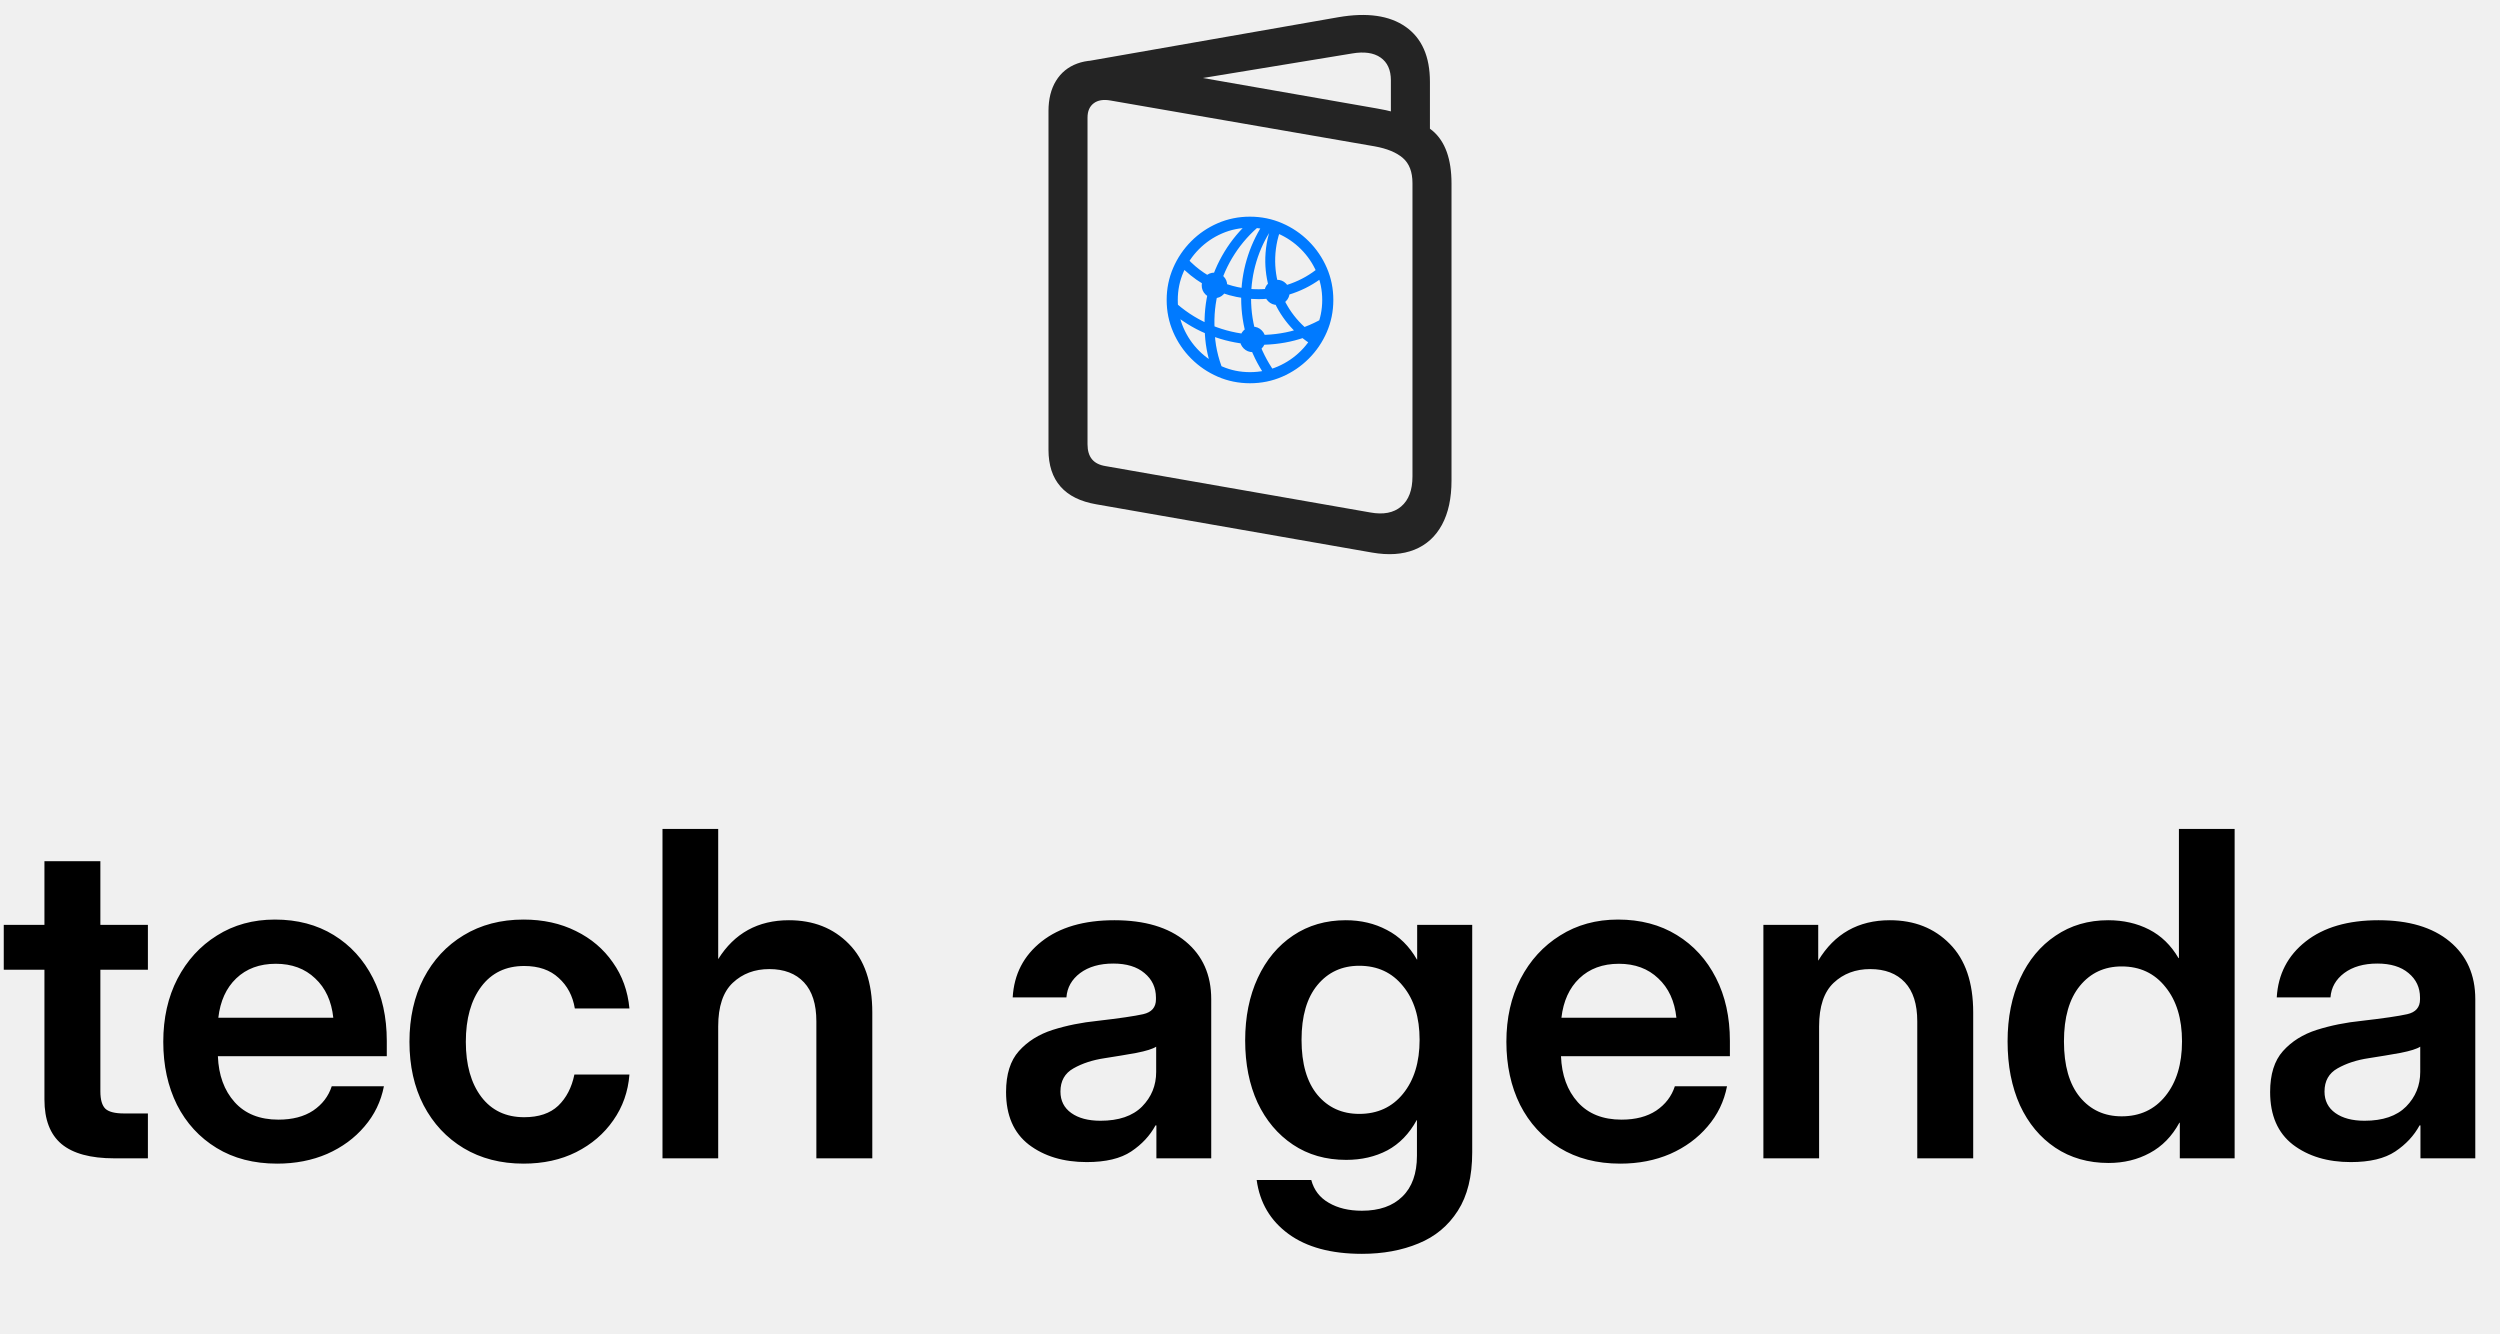
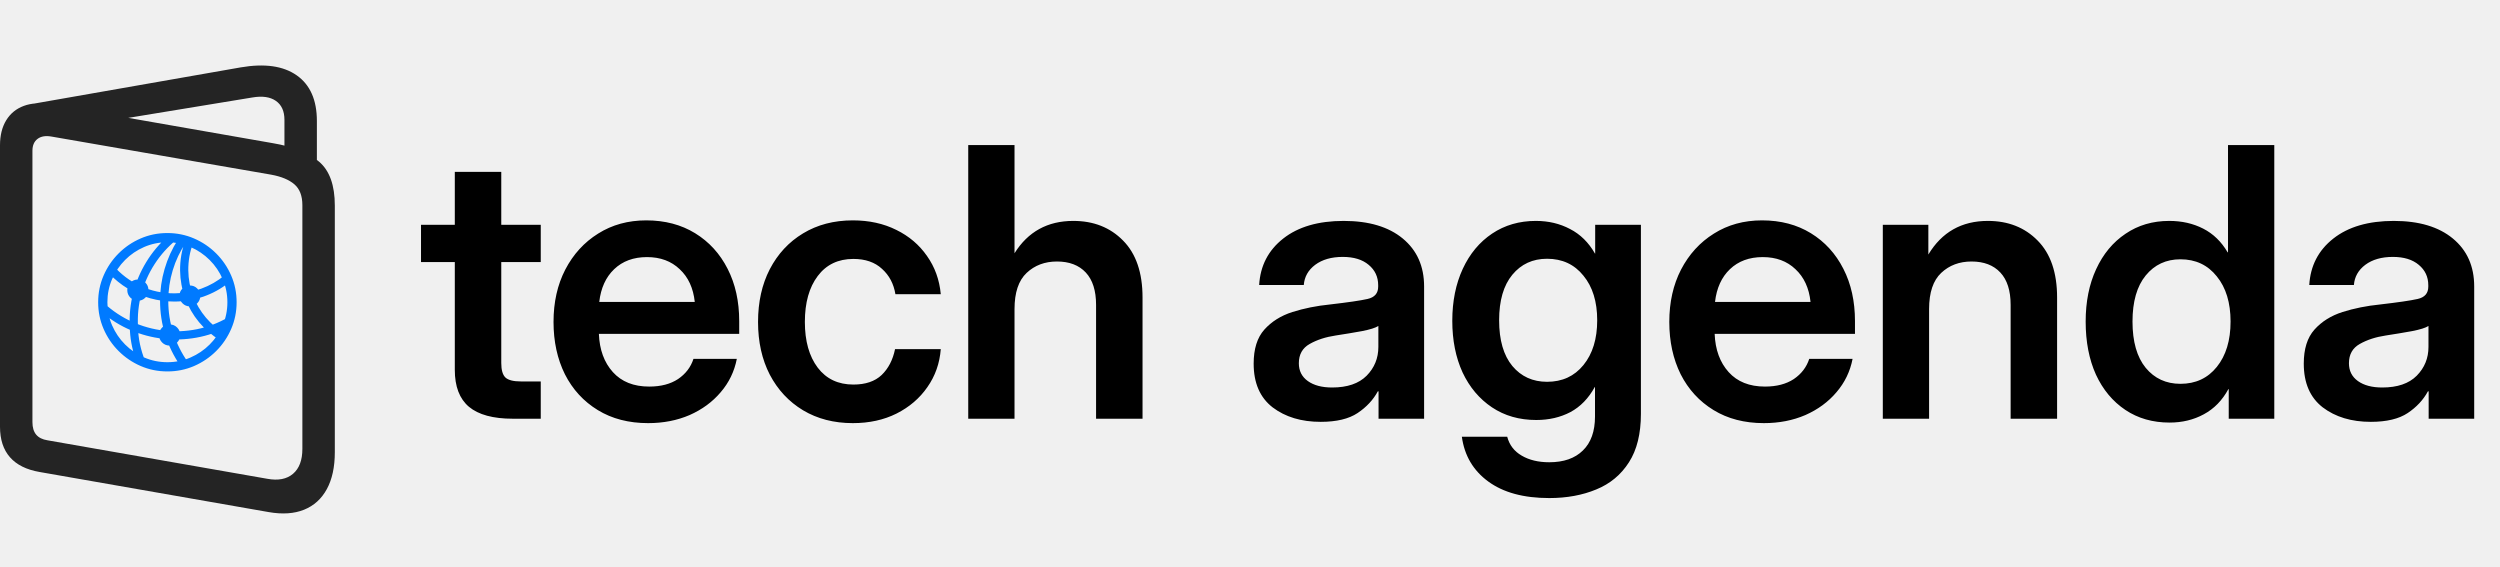
- <svg xmlns="http://www.w3.org/2000/svg" width="600" height="320" viewBox="0 0 600 320" fill="none">
-   <g clip-path="url(#clip0_1_335)">
-     <path d="M263.101 121.032L329.273 132.612C333.231 133.304 336.636 133.073 339.487 131.921C342.339 130.769 344.531 128.781 346.064 125.958C347.597 123.135 348.363 119.591 348.363 115.328V44.061C348.363 38.184 346.85 33.959 343.824 31.386C340.797 28.812 336.335 27.026 330.438 26.028L266.244 14.793C263.295 14.294 260.725 14.447 258.532 15.254C256.34 16.061 254.643 17.443 253.44 19.402C252.237 21.361 251.636 23.781 251.636 26.661V107.954C251.636 111.641 252.596 114.579 254.517 116.769C256.437 118.958 259.299 120.379 263.101 121.032ZM265.371 111.871C263.896 111.641 262.8 111.094 262.083 110.23C261.365 109.365 261.006 108.165 261.006 106.628V28.217C261.006 26.681 261.501 25.538 262.49 24.789C263.479 24.04 264.828 23.819 266.535 24.126L329.972 35.131C332.921 35.668 335.161 36.6 336.694 37.925C338.227 39.25 338.993 41.257 338.993 43.945V114.349C338.993 117.614 338.091 120.014 336.286 121.55C334.482 123.087 332.009 123.567 328.866 122.991L265.371 111.871ZM333.813 33.114H343.183V19.633C343.183 13.564 341.243 9.166 337.363 6.439C333.483 3.712 328.09 2.944 321.184 4.135L260.366 14.793L263.858 22.801L324.501 12.834C327.411 12.335 329.691 12.661 331.339 13.814C332.989 14.966 333.813 16.79 333.813 19.287V33.114Z" fill="black" fill-opacity="0.85" />
-     <g clip-path="url(#clip1_1_335)">
-       <path d="M283.157 63.681C284.778 65.392 286.591 66.856 288.598 68.071C290.605 69.286 292.748 70.21 295.029 70.844C297.31 71.477 299.66 71.794 302.078 71.794C304.941 71.781 307.703 71.311 310.363 70.383C313.023 69.456 315.458 68.123 317.667 66.385L316.549 64.19C314.523 65.876 312.275 67.166 309.804 68.061C307.333 68.956 304.758 69.41 302.078 69.423C298.601 69.436 295.31 68.724 292.206 67.287C289.101 65.85 286.451 63.837 284.255 61.25L283.157 63.681ZM281.059 74.871C283.608 77.04 286.389 78.768 289.402 80.055C292.415 81.342 295.533 82.168 298.755 82.534C301.977 82.9 305.189 82.796 308.392 82.221C311.595 81.646 314.667 80.587 317.608 79.046L317.549 76.361C314.699 78.007 311.693 79.147 308.529 79.781C305.366 80.414 302.193 80.548 299.01 80.182C295.827 79.817 292.752 78.964 289.784 77.625C286.817 76.286 284.105 74.479 281.647 72.206L281.059 74.871ZM290.784 88.335L293.588 88.982C292.935 87.401 292.431 85.781 292.078 84.122C291.725 82.462 291.536 80.777 291.51 79.065C291.327 75.812 291.65 72.65 292.48 69.58C293.31 66.509 294.588 63.638 296.314 60.966C298.039 58.294 300.15 55.939 302.647 53.901L300.137 52.921C297.667 55.116 295.582 57.608 293.882 60.398C292.183 63.187 290.925 66.166 290.108 69.335C289.291 72.503 288.967 75.76 289.137 79.105C289.163 80.672 289.314 82.227 289.588 83.769C289.863 85.311 290.261 86.833 290.784 88.335ZM303.706 90.275L305.922 89.296C304.092 86.709 302.69 83.909 301.716 80.898C300.742 77.886 300.255 74.78 300.255 71.579C300.255 68.534 300.686 65.588 301.549 62.74C302.412 59.892 303.673 57.233 305.333 54.763L303.019 53.94C301.346 56.566 300.072 59.376 299.196 62.367C298.32 65.359 297.882 68.43 297.882 71.579C297.882 74.963 298.379 78.239 299.373 81.407C300.366 84.576 301.81 87.532 303.706 90.275ZM315.255 82.985L316.843 81.182C314.647 79.927 312.748 78.353 311.147 76.459C309.546 74.564 308.304 72.454 307.421 70.128C306.539 67.803 306.078 65.359 306.039 62.799C306.026 61.427 306.137 60.068 306.373 58.722C306.608 57.377 306.974 56.076 307.47 54.822L305.177 54.175C304.654 55.547 304.268 56.955 304.02 58.399C303.771 59.843 303.653 61.316 303.667 62.818C303.706 65.601 304.196 68.263 305.137 70.805C306.078 73.346 307.412 75.658 309.137 77.742C310.863 79.826 312.902 81.574 315.255 82.985ZM291.49 71.559C292.327 71.559 293.042 71.259 293.637 70.658C294.232 70.057 294.529 69.331 294.529 68.482C294.529 67.633 294.232 66.911 293.637 66.317C293.042 65.722 292.327 65.425 291.49 65.425C290.627 65.425 289.899 65.722 289.304 66.317C288.709 66.911 288.412 67.633 288.412 68.482C288.412 69.331 288.709 70.057 289.304 70.658C289.899 71.259 290.627 71.559 291.49 71.559ZM306.51 73.186C307.333 73.186 308.039 72.888 308.627 72.294C309.216 71.7 309.51 70.984 309.51 70.148C309.51 69.325 309.216 68.619 308.627 68.031C308.039 67.443 307.333 67.15 306.51 67.15C305.66 67.15 304.941 67.443 304.353 68.031C303.765 68.619 303.471 69.325 303.471 70.148C303.471 70.984 303.765 71.7 304.353 72.294C304.941 72.888 305.66 73.186 306.51 73.186ZM300.667 84.514C301.503 84.514 302.219 84.216 302.814 83.622C303.408 83.027 303.706 82.305 303.706 81.456C303.706 80.607 303.408 79.885 302.814 79.29C302.219 78.696 301.503 78.399 300.667 78.399C299.804 78.399 299.075 78.696 298.48 79.29C297.886 79.885 297.588 80.607 297.588 81.456C297.588 82.305 297.886 83.027 298.48 83.622C299.075 84.216 299.804 84.514 300.667 84.514ZM300 91.981C302.732 91.981 305.304 91.458 307.716 90.413C310.127 89.367 312.255 87.924 314.098 86.081C315.941 84.239 317.386 82.113 318.431 79.702C319.477 77.292 320 74.721 320 71.99C320 69.26 319.477 66.689 318.431 64.278C317.386 61.868 315.941 59.741 314.098 57.899C312.255 56.057 310.124 54.613 307.706 53.568C305.288 52.523 302.712 52 299.98 52C297.248 52 294.676 52.523 292.265 53.568C289.853 54.613 287.729 56.057 285.892 57.899C284.056 59.741 282.614 61.868 281.569 64.278C280.523 66.689 280 69.26 280 71.99C280 74.721 280.523 77.292 281.569 79.702C282.614 82.113 284.059 84.239 285.902 86.081C287.745 87.924 289.873 89.367 292.284 90.413C294.696 91.458 297.268 91.981 300 91.981ZM300 89.315C297.634 89.315 295.405 88.861 293.314 87.953C291.222 87.045 289.379 85.794 287.784 84.2C286.19 82.606 284.938 80.764 284.029 78.673C283.121 76.583 282.667 74.355 282.667 71.99C282.667 69.625 283.121 67.398 284.029 65.307C284.938 63.217 286.186 61.374 287.774 59.781C289.363 58.187 291.203 56.935 293.294 56.028C295.386 55.119 297.614 54.665 299.98 54.665C302.346 54.665 304.575 55.119 306.667 56.028C308.758 56.935 310.605 58.187 312.206 59.781C313.807 61.374 315.062 63.217 315.97 65.307C316.879 67.398 317.333 69.625 317.333 71.99C317.333 74.355 316.879 76.583 315.97 78.673C315.062 80.764 313.81 82.606 312.216 84.2C310.621 85.794 308.778 87.045 306.686 87.953C304.595 88.861 302.366 89.315 300 89.315Z" fill="#007AFF" />
+ <svg xmlns="http://www.w3.org/2000/svg" width="203" height="46" viewBox="0 0 203 46" fill="none">
+   <g clip-path="url(#clip0_1_1073)">
+     <path d="M3.223 38.327L21.821 41.582C22.934 41.776 23.891 41.712 24.692 41.388C25.494 41.064 26.11 40.505 26.541 39.712C26.971 38.918 27.187 37.922 27.187 36.724V16.693C27.187 15.042 26.762 13.854 25.911 13.131C25.06 12.408 23.806 11.905 22.149 11.625L4.106 8.467C3.277 8.327 2.555 8.37 1.938 8.597C1.322 8.823 0.845 9.212 0.507 9.763C0.169 10.313 0 10.993 0 11.803V34.651C0 35.688 0.27 36.514 0.81 37.129C1.35 37.744 2.154 38.144 3.223 38.327ZM3.86 35.753C3.446 35.688 3.138 35.534 2.936 35.291C2.734 35.048 2.634 34.711 2.634 34.279V12.24C2.634 11.808 2.773 11.487 3.051 11.277C3.329 11.066 3.708 11.004 4.188 11.09L22.018 14.183C22.846 14.335 23.476 14.596 23.907 14.969C24.338 15.341 24.553 15.905 24.553 16.661V36.449C24.553 37.367 24.3 38.041 23.793 38.473C23.285 38.905 22.59 39.04 21.707 38.878L3.86 35.753ZM23.097 13.617H25.731V9.827C25.731 8.122 25.186 6.886 24.095 6.119C23.005 5.353 21.489 5.137 19.548 5.471L2.454 8.467L3.435 10.718L20.48 7.917C21.298 7.776 21.939 7.868 22.402 8.192C22.866 8.516 23.097 9.029 23.097 9.73V13.617Z" fill="black" fill-opacity="0.85" />
+     <g clip-path="url(#clip1_1_1073)">
+       <path d="M8.858 22.206C9.314 22.687 9.823 23.099 10.387 23.44C10.951 23.782 11.554 24.042 12.195 24.22C12.836 24.398 13.496 24.487 14.176 24.487C14.981 24.483 15.757 24.351 16.505 24.09C17.252 23.829 17.937 23.455 18.558 22.966L18.243 22.35C17.674 22.823 17.042 23.186 16.348 23.438C15.653 23.689 14.929 23.817 14.176 23.82C13.199 23.824 12.274 23.624 11.401 23.22C10.529 22.816 9.784 22.25 9.167 21.523L8.858 22.206ZM8.268 25.352C8.985 25.961 9.766 26.447 10.613 26.809C11.46 27.17 12.336 27.403 13.242 27.505C14.148 27.608 15.051 27.579 15.951 27.417C16.851 27.256 17.714 26.958 18.541 26.525L18.524 25.77C17.724 26.233 16.878 26.553 15.989 26.732C15.1 26.91 14.208 26.947 13.314 26.845C12.419 26.742 11.555 26.502 10.721 26.126C9.887 25.749 9.124 25.241 8.434 24.602L8.268 25.352ZM11.002 29.136L11.79 29.318C11.606 28.873 11.465 28.418 11.366 27.952C11.266 27.485 11.213 27.012 11.206 26.53C11.154 25.616 11.245 24.727 11.479 23.864C11.712 23.001 12.071 22.194 12.556 21.443C13.041 20.692 13.634 20.03 14.336 19.458L13.631 19.182C12.936 19.799 12.35 20.5 11.873 21.284C11.395 22.068 11.041 22.905 10.812 23.796C10.582 24.686 10.491 25.601 10.539 26.541C10.546 26.982 10.588 27.419 10.666 27.852C10.743 28.286 10.855 28.714 11.002 29.136ZM14.634 29.681L15.256 29.406C14.742 28.679 14.348 27.892 14.074 27.046C13.8 26.199 13.664 25.326 13.664 24.426C13.664 23.571 13.785 22.742 14.027 21.942C14.27 21.141 14.624 20.394 15.091 19.7L14.441 19.469C13.97 20.207 13.612 20.996 13.366 21.837C13.12 22.678 12.997 23.541 12.997 24.426C12.997 25.377 13.136 26.298 13.416 27.189C13.695 28.079 14.101 28.91 14.634 29.681ZM17.88 27.632L18.326 27.125C17.709 26.773 17.175 26.33 16.725 25.798C16.275 25.265 15.926 24.672 15.678 24.019C15.43 23.365 15.3 22.678 15.29 21.959C15.286 21.573 15.317 21.191 15.383 20.813C15.449 20.434 15.552 20.069 15.692 19.717L15.047 19.535C14.9 19.92 14.792 20.316 14.722 20.722C14.652 21.128 14.619 21.542 14.623 21.964C14.634 22.746 14.771 23.494 15.036 24.209C15.3 24.923 15.675 25.573 16.16 26.159C16.645 26.744 17.218 27.236 17.88 27.632ZM11.2 24.421C11.435 24.421 11.636 24.336 11.804 24.167C11.971 23.998 12.054 23.795 12.054 23.556C12.054 23.317 11.971 23.114 11.804 22.947C11.636 22.78 11.435 22.697 11.2 22.697C10.958 22.697 10.753 22.78 10.586 22.947C10.418 23.114 10.335 23.317 10.335 23.556C10.335 23.795 10.418 23.998 10.586 24.167C10.753 24.336 10.958 24.421 11.2 24.421ZM15.422 24.878C15.653 24.878 15.852 24.794 16.017 24.627C16.182 24.46 16.265 24.259 16.265 24.024C16.265 23.793 16.182 23.595 16.017 23.429C15.852 23.264 15.653 23.181 15.422 23.181C15.183 23.181 14.981 23.264 14.816 23.429C14.65 23.595 14.568 23.793 14.568 24.024C14.568 24.259 14.65 24.46 14.816 24.627C14.981 24.794 15.183 24.878 15.422 24.878ZM13.779 28.062C14.015 28.062 14.216 27.978 14.383 27.811C14.55 27.644 14.634 27.441 14.634 27.203C14.634 26.964 14.55 26.761 14.383 26.594C14.216 26.427 14.015 26.343 13.779 26.343C13.537 26.343 13.332 26.427 13.165 26.594C12.998 26.761 12.914 26.964 12.914 27.203C12.914 27.441 12.998 27.644 13.165 27.811C13.332 27.978 13.537 28.062 13.779 28.062ZM13.592 30.16C14.36 30.16 15.083 30.014 15.761 29.72C16.439 29.426 17.037 29.02 17.555 28.503C18.073 27.985 18.479 27.387 18.772 26.709C19.066 26.032 19.213 25.309 19.213 24.542C19.213 23.774 19.066 23.052 18.772 22.374C18.479 21.697 18.073 21.099 17.555 20.581C17.037 20.064 16.438 19.658 15.758 19.364C15.078 19.07 14.354 18.923 13.586 18.923C12.819 18.923 12.096 19.07 11.418 19.364C10.74 19.658 10.143 20.064 9.627 20.581C9.111 21.099 8.706 21.697 8.412 22.374C8.118 23.052 7.971 23.774 7.971 24.542C7.971 25.309 8.118 26.032 8.412 26.709C8.706 27.387 9.111 27.985 9.63 28.503C10.148 29.02 10.745 29.426 11.423 29.72C12.101 30.014 12.824 30.16 13.592 30.16ZM13.592 29.411C12.927 29.411 12.301 29.284 11.713 29.029C11.125 28.773 10.607 28.422 10.159 27.974C9.71 27.526 9.359 27.008 9.103 26.42C8.848 25.833 8.72 25.207 8.72 24.542C8.72 23.877 8.848 23.251 9.103 22.664C9.359 22.076 9.709 21.558 10.156 21.11C10.602 20.662 11.119 20.311 11.707 20.055C12.295 19.8 12.921 19.672 13.586 19.672C14.252 19.672 14.878 19.8 15.466 20.055C16.054 20.311 16.573 20.662 17.023 21.11C17.473 21.558 17.825 22.076 18.081 22.664C18.336 23.251 18.464 23.877 18.464 24.542C18.464 25.207 18.336 25.833 18.081 26.42C17.825 27.008 17.474 27.526 17.025 27.974C16.577 28.422 16.059 28.773 15.471 29.029C14.883 29.284 14.257 29.411 13.592 29.411Z" fill="#007AFF" />
    </g>
  </g>
-   <path d="M35.497 221.969V232.74H24.089V261.923C24.089 263.939 24.496 265.336 25.31 266.115C26.123 266.857 27.609 267.229 29.767 267.229H35.497V278H27.432C21.737 278 17.51 276.85 14.751 274.551C12.027 272.252 10.665 268.697 10.665 263.886V232.74H0.902V221.969H10.665V206.687H24.089V221.969H35.497ZM66.512 279.273C60.923 279.273 56.077 278.018 51.973 275.506C47.87 272.995 44.704 269.546 42.475 265.16C40.282 260.738 39.186 255.697 39.186 250.037C39.186 244.342 40.318 239.302 42.582 234.915C44.881 230.494 48.047 227.027 52.079 224.516C56.112 221.969 60.746 220.695 65.981 220.695C71.358 220.695 76.062 221.933 80.095 224.41C84.127 226.886 87.258 230.317 89.487 234.703C91.715 239.054 92.829 244.095 92.829 249.825V253.486H52.292C52.468 258.049 53.813 261.728 56.324 264.523C58.836 267.317 62.338 268.715 66.83 268.715C70.191 268.715 72.967 267.989 75.16 266.539C77.353 265.053 78.839 263.108 79.617 260.702H92.14C91.432 264.346 89.876 267.565 87.47 270.359C85.1 273.154 82.111 275.347 78.503 276.939C74.895 278.495 70.898 279.273 66.512 279.273ZM52.398 244.254H79.989C79.564 240.257 78.114 237.109 75.638 234.809C73.197 232.475 70.049 231.307 66.193 231.307C62.302 231.307 59.136 232.475 56.696 234.809C54.29 237.109 52.858 240.257 52.398 244.254ZM125.648 279.273C120.2 279.273 115.407 278.035 111.269 275.559C107.165 273.083 103.964 269.652 101.665 265.266C99.401 260.879 98.269 255.803 98.269 250.037C98.269 244.272 99.401 239.196 101.665 234.809C103.964 230.388 107.165 226.939 111.269 224.463C115.407 221.951 120.2 220.695 125.648 220.695C130.353 220.695 134.544 221.615 138.223 223.454C141.902 225.258 144.856 227.77 147.084 230.989C149.348 234.173 150.675 237.851 151.064 242.025H137.958C137.463 239.019 136.172 236.578 134.084 234.703C132.033 232.793 129.274 231.838 125.807 231.838C121.421 231.838 117.99 233.483 115.514 236.772C113.037 240.062 111.799 244.484 111.799 250.037C111.799 255.556 113.037 259.96 115.514 263.249C117.99 266.504 121.421 268.131 125.807 268.131C129.309 268.131 132.033 267.211 133.978 265.372C135.924 263.497 137.215 261.003 137.852 257.89H151.064C150.745 261.994 149.454 265.655 147.19 268.874C144.962 272.093 141.99 274.64 138.276 276.514C134.597 278.354 130.388 279.273 125.648 279.273ZM172.368 246.323V278H158.997V198.941H172.368V230.193C176.259 223.967 181.919 220.854 189.347 220.854C195.219 220.854 200.012 222.747 203.727 226.532C207.476 230.317 209.351 235.8 209.351 242.98V278H195.927V245.103C195.927 241 194.936 237.887 192.956 235.764C190.975 233.642 188.198 232.581 184.625 232.581C181.123 232.581 178.205 233.677 175.87 235.87C173.536 238.064 172.368 241.548 172.368 246.323ZM260.821 278.902C255.232 278.902 250.598 277.505 246.92 274.71C243.276 271.88 241.454 267.671 241.454 262.082C241.454 257.837 242.48 254.565 244.532 252.266C246.619 249.931 249.325 248.233 252.65 247.172C256.01 246.111 259.619 245.386 263.474 244.997C268.674 244.395 272.3 243.865 274.352 243.405C276.403 242.945 277.429 241.76 277.429 239.85V239.425C277.429 237.02 276.509 235.057 274.67 233.536C272.866 232.015 270.372 231.254 267.188 231.254C263.934 231.254 261.281 232.015 259.229 233.536C257.213 235.057 256.117 237.002 255.94 239.372H243.046C243.365 233.819 245.681 229.344 249.997 225.948C254.313 222.552 260.131 220.854 267.454 220.854C274.741 220.854 280.436 222.552 284.539 225.948C288.642 229.344 290.694 233.96 290.694 239.797V278H277.535V270.094H277.323C275.979 272.57 274.033 274.657 271.486 276.355C268.939 278.053 265.384 278.902 260.821 278.902ZM264.111 268.98C268.497 268.98 271.822 267.848 274.086 265.584C276.35 263.285 277.482 260.508 277.482 257.254V251.205C276.668 251.735 275.094 252.231 272.76 252.69C270.425 253.115 267.878 253.539 265.119 253.964C262.254 254.388 259.76 255.202 257.638 256.405C255.551 257.572 254.507 259.429 254.507 261.976C254.507 264.169 255.374 265.885 257.107 267.123C258.84 268.361 261.175 268.98 264.111 268.98ZM326.855 300.922C319.462 300.922 313.59 299.33 309.239 296.146C304.889 292.963 302.342 288.647 301.599 283.2H314.705C315.341 285.605 316.739 287.427 318.896 288.665C321.054 289.938 323.707 290.575 326.855 290.575C331.029 290.575 334.266 289.443 336.565 287.179C338.9 284.915 340.067 281.643 340.067 277.363V268.821H340.014C338.21 272.11 335.858 274.533 332.957 276.09C330.057 277.611 326.767 278.371 323.088 278.371C318.207 278.371 313.944 277.151 310.301 274.71C306.657 272.27 303.827 268.909 301.811 264.629C299.83 260.313 298.84 255.343 298.84 249.719C298.84 244.059 299.848 239.054 301.864 234.703C303.88 230.352 306.71 226.956 310.354 224.516C313.997 222.075 318.207 220.854 322.982 220.854C326.625 220.854 329.915 221.633 332.851 223.189C335.822 224.71 338.228 227.08 340.067 230.299H340.12V221.969H353.332V276.567C353.332 282.333 352.183 287.002 349.883 290.575C347.584 294.183 344.436 296.801 340.439 298.428C336.442 300.091 331.914 300.922 326.855 300.922ZM326.219 267.335C330.605 267.335 334.107 265.725 336.724 262.507C339.377 259.252 340.704 254.937 340.704 249.56C340.704 244.183 339.377 239.885 336.724 236.666C334.107 233.412 330.605 231.785 326.219 231.785C322.08 231.785 318.737 233.324 316.19 236.401C313.643 239.479 312.37 243.865 312.37 249.56C312.37 255.29 313.643 259.694 316.19 262.772C318.737 265.814 322.08 267.335 326.219 267.335ZM388.857 279.273C383.268 279.273 378.422 278.018 374.318 275.506C370.215 272.995 367.049 269.546 364.821 265.16C362.628 260.738 361.531 255.697 361.531 250.037C361.531 244.342 362.663 239.302 364.927 234.915C367.226 230.494 370.392 227.027 374.425 224.516C378.457 221.969 383.091 220.695 388.326 220.695C393.703 220.695 398.408 221.933 402.44 224.41C406.473 226.886 409.603 230.317 411.832 234.703C414.06 239.054 415.175 244.095 415.175 249.825V253.486H374.637C374.814 258.049 376.158 261.728 378.669 264.523C381.181 267.317 384.683 268.715 389.175 268.715C392.536 268.715 395.313 267.989 397.506 266.539C399.699 265.053 401.184 263.108 401.963 260.702H414.485C413.777 264.346 412.221 267.565 409.816 270.359C407.446 273.154 404.456 275.347 400.848 276.939C397.24 278.495 393.243 279.273 388.857 279.273ZM374.743 244.254H402.334C401.91 240.257 400.459 237.109 397.983 234.809C395.542 232.475 392.394 231.307 388.539 231.307C384.647 231.307 381.482 232.475 379.041 234.809C376.635 237.109 375.203 240.257 374.743 244.254ZM436.585 246.323V278H423.214V221.969H436.373V230.564C440.264 224.091 445.995 220.854 453.564 220.854C459.436 220.854 464.23 222.747 467.944 226.532C471.693 230.317 473.568 235.8 473.568 242.98V278H460.144V245.103C460.144 241 459.153 237.887 457.173 235.764C455.192 233.642 452.415 232.581 448.842 232.581C445.34 232.581 442.422 233.677 440.087 235.87C437.753 238.064 436.585 241.548 436.585 246.323ZM506.068 279.114C501.187 279.114 496.924 277.894 493.281 275.453C489.637 273.012 486.808 269.617 484.791 265.266C482.81 260.879 481.82 255.768 481.82 249.931C481.82 244.201 482.828 239.16 484.844 234.809C486.861 230.423 489.69 227.009 493.334 224.569C496.977 222.093 501.187 220.854 505.962 220.854C509.606 220.854 512.878 221.597 515.778 223.083C518.679 224.569 521.031 226.85 522.835 229.928H522.941V198.941H536.312V278H523.154V269.457H523.047C521.279 272.712 518.909 275.135 515.937 276.727C513.001 278.318 509.712 279.114 506.068 279.114ZM509.199 267.919C513.585 267.919 517.087 266.291 519.705 263.037C522.358 259.747 523.684 255.379 523.684 249.931C523.684 244.484 522.358 240.133 519.705 236.879C517.087 233.589 513.585 231.944 509.199 231.944C505.06 231.944 501.717 233.5 499.171 236.613C496.624 239.726 495.35 244.165 495.35 249.931C495.35 255.733 496.624 260.19 499.171 263.302C501.717 266.38 505.06 267.919 509.199 267.919ZM564.197 278.902C558.608 278.902 553.974 277.505 550.295 274.71C546.651 271.88 544.83 267.671 544.83 262.082C544.83 257.837 545.855 254.565 547.907 252.266C549.994 249.931 552.7 248.233 556.025 247.172C559.386 246.111 562.994 245.386 566.85 244.997C572.049 244.395 575.675 243.865 577.727 243.405C579.778 242.945 580.804 241.76 580.804 239.85V239.425C580.804 237.02 579.885 235.057 578.045 233.536C576.241 232.015 573.747 231.254 570.564 231.254C567.309 231.254 564.656 232.015 562.605 233.536C560.588 235.057 559.492 237.002 559.315 239.372H546.421C546.74 233.819 549.057 229.344 553.372 225.948C557.688 222.552 563.507 220.854 570.829 220.854C578.116 220.854 583.811 222.552 587.914 225.948C592.018 229.344 594.069 233.96 594.069 239.797V278H580.91V270.094H580.698C579.354 272.57 577.408 274.657 574.862 276.355C572.315 278.053 568.76 278.902 564.197 278.902ZM567.486 268.98C571.873 268.98 575.198 267.848 577.461 265.584C579.725 263.285 580.857 260.508 580.857 257.254V251.205C580.044 251.735 578.47 252.231 576.135 252.69C573.8 253.115 571.253 253.539 568.494 253.964C565.629 254.388 563.135 255.202 561.013 256.405C558.926 257.572 557.882 259.429 557.882 261.976C557.882 264.169 558.749 265.885 560.482 267.123C562.216 268.361 564.55 268.98 567.486 268.98Z" fill="black" />
+   <path d="M43.909 18.252V21.279H40.703V29.481C40.703 30.048 40.817 30.441 41.046 30.659C41.275 30.868 41.692 30.973 42.299 30.973H43.909V34H41.643C40.042 34 38.854 33.677 38.078 33.031C37.313 32.384 36.93 31.385 36.93 30.033V21.279H34.186V18.252H36.93V13.957H40.703V18.252H43.909ZM52.627 34.358C51.056 34.358 49.694 34.005 48.54 33.299C47.387 32.593 46.497 31.624 45.871 30.391C45.254 29.148 44.946 27.731 44.946 26.141C44.946 24.54 45.264 23.123 45.901 21.89C46.547 20.648 47.437 19.673 48.57 18.967C49.703 18.252 51.006 17.894 52.477 17.894C53.989 17.894 55.311 18.242 56.444 18.938C57.578 19.634 58.458 20.598 59.084 21.831C59.71 23.054 60.024 24.47 60.024 26.081V27.11H48.63C48.679 28.393 49.057 29.427 49.763 30.212C50.469 30.997 51.453 31.39 52.716 31.39C53.661 31.39 54.441 31.186 55.057 30.779C55.674 30.361 56.091 29.814 56.31 29.138H59.83C59.631 30.162 59.193 31.067 58.517 31.852C57.851 32.638 57.011 33.254 55.997 33.702C54.983 34.139 53.859 34.358 52.627 34.358ZM48.66 24.515H56.415C56.295 23.392 55.888 22.507 55.192 21.86C54.506 21.204 53.621 20.876 52.537 20.876C51.443 20.876 50.554 21.204 49.868 21.86C49.191 22.507 48.789 23.392 48.66 24.515ZM69.248 34.358C67.717 34.358 66.37 34.01 65.206 33.314C64.053 32.618 63.153 31.654 62.507 30.421C61.871 29.188 61.553 27.761 61.553 26.141C61.553 24.52 61.871 23.093 62.507 21.86C63.153 20.618 64.053 19.648 65.206 18.952C66.37 18.247 67.717 17.894 69.248 17.894C70.57 17.894 71.748 18.152 72.782 18.669C73.816 19.176 74.646 19.882 75.273 20.787C75.909 21.682 76.282 22.716 76.391 23.889H72.708C72.569 23.044 72.206 22.358 71.619 21.831C71.042 21.294 70.267 21.025 69.293 21.025C68.06 21.025 67.095 21.488 66.399 22.412C65.703 23.337 65.355 24.58 65.355 26.141C65.355 27.692 65.703 28.93 66.399 29.854C67.095 30.769 68.06 31.226 69.293 31.226C70.277 31.226 71.042 30.968 71.589 30.451C72.136 29.924 72.499 29.223 72.678 28.348H76.391C76.302 29.501 75.939 30.53 75.303 31.435C74.676 32.34 73.841 33.056 72.797 33.582C71.763 34.099 70.58 34.358 69.248 34.358ZM82.379 25.097V34H78.621V11.779H82.379V20.563C83.473 18.813 85.064 17.938 87.152 17.938C88.802 17.938 90.149 18.47 91.193 19.534C92.247 20.598 92.774 22.139 92.774 24.157V34H89.001V24.754C89.001 23.6 88.722 22.726 88.166 22.129C87.609 21.532 86.828 21.234 85.824 21.234C84.84 21.234 84.02 21.542 83.364 22.159C82.707 22.775 82.379 23.755 82.379 25.097ZM107.24 34.254C105.67 34.254 104.367 33.861 103.333 33.075C102.309 32.28 101.797 31.097 101.797 29.526C101.797 28.333 102.085 27.413 102.662 26.767C103.249 26.111 104.009 25.634 104.944 25.335C105.888 25.037 106.902 24.833 107.986 24.724C109.448 24.555 110.467 24.406 111.043 24.276C111.62 24.147 111.908 23.814 111.908 23.277V23.158C111.908 22.482 111.65 21.93 111.133 21.503C110.626 21.075 109.925 20.861 109.03 20.861C108.115 20.861 107.37 21.075 106.793 21.503C106.226 21.93 105.918 22.477 105.868 23.143H102.244C102.334 21.582 102.985 20.325 104.198 19.37C105.411 18.416 107.047 17.938 109.105 17.938C111.153 17.938 112.753 18.416 113.907 19.37C115.06 20.325 115.637 21.622 115.637 23.262V34H111.938V31.778H111.879C111.501 32.474 110.954 33.06 110.238 33.538C109.522 34.015 108.523 34.254 107.24 34.254ZM108.165 31.465C109.398 31.465 110.332 31.147 110.969 30.51C111.605 29.864 111.923 29.084 111.923 28.169V26.469C111.695 26.618 111.252 26.757 110.596 26.886C109.94 27.006 109.224 27.125 108.448 27.244C107.643 27.364 106.942 27.592 106.346 27.93C105.759 28.258 105.466 28.78 105.466 29.496C105.466 30.113 105.709 30.595 106.197 30.943C106.684 31.291 107.34 31.465 108.165 31.465ZM125.8 40.443C123.722 40.443 122.072 39.995 120.849 39.1C119.626 38.206 118.91 36.993 118.702 35.462H122.385C122.564 36.138 122.957 36.65 123.563 36.998C124.17 37.355 124.916 37.535 125.8 37.535C126.974 37.535 127.883 37.216 128.53 36.58C129.186 35.944 129.514 35.024 129.514 33.821V31.42H129.499C128.992 32.345 128.331 33.026 127.515 33.463C126.7 33.891 125.776 34.104 124.742 34.104C123.37 34.104 122.172 33.761 121.147 33.075C120.123 32.389 119.328 31.445 118.761 30.242C118.205 29.029 117.926 27.632 117.926 26.051C117.926 24.46 118.21 23.054 118.776 21.831C119.343 20.608 120.138 19.653 121.162 18.967C122.186 18.281 123.37 17.938 124.712 17.938C125.736 17.938 126.66 18.157 127.486 18.595C128.321 19.022 128.997 19.688 129.514 20.593H129.529V18.252H133.242V33.597C133.242 35.218 132.919 36.53 132.273 37.535C131.627 38.549 130.742 39.284 129.618 39.742C128.495 40.209 127.222 40.443 125.8 40.443ZM125.621 31.002C126.854 31.002 127.839 30.55 128.574 29.645C129.32 28.731 129.693 27.518 129.693 26.006C129.693 24.495 129.32 23.287 128.574 22.383C127.839 21.468 126.854 21.011 125.621 21.011C124.458 21.011 123.519 21.443 122.803 22.308C122.087 23.173 121.729 24.406 121.729 26.006C121.729 27.617 122.087 28.855 122.803 29.72C123.519 30.575 124.458 31.002 125.621 31.002ZM143.227 34.358C141.656 34.358 140.294 34.005 139.141 33.299C137.987 32.593 137.098 31.624 136.471 30.391C135.855 29.148 135.547 27.731 135.547 26.141C135.547 24.54 135.865 23.123 136.501 21.89C137.147 20.648 138.037 19.673 139.171 18.967C140.304 18.252 141.606 17.894 143.078 17.894C144.589 17.894 145.911 18.242 147.045 18.938C148.178 19.634 149.058 20.598 149.684 21.831C150.311 23.054 150.624 24.47 150.624 26.081V27.11H139.23C139.28 28.393 139.658 29.427 140.364 30.212C141.07 30.997 142.054 31.39 143.316 31.39C144.261 31.39 145.041 31.186 145.658 30.779C146.274 30.361 146.692 29.814 146.911 29.138H150.43C150.231 30.162 149.794 31.067 149.118 31.852C148.452 32.638 147.612 33.254 146.597 33.702C145.583 34.139 144.46 34.358 143.227 34.358ZM139.26 24.515H147.015C146.896 23.392 146.488 22.507 145.792 21.86C145.106 21.204 144.221 20.876 143.137 20.876C142.044 20.876 141.154 21.204 140.468 21.86C139.792 22.507 139.389 23.392 139.26 24.515ZM156.642 25.097V34H152.884V18.252H156.582V20.668C157.676 18.848 159.286 17.938 161.414 17.938C163.065 17.938 164.412 18.47 165.456 19.534C166.51 20.598 167.036 22.139 167.036 24.157V34H163.263V24.754C163.263 23.6 162.985 22.726 162.428 22.129C161.871 21.532 161.091 21.234 160.087 21.234C159.103 21.234 158.282 21.542 157.626 22.159C156.97 22.775 156.642 23.755 156.642 25.097ZM176.171 34.313C174.799 34.313 173.601 33.97 172.577 33.284C171.553 32.598 170.758 31.644 170.191 30.421C169.634 29.188 169.356 27.751 169.356 26.111C169.356 24.5 169.639 23.083 170.206 21.86C170.773 20.628 171.568 19.668 172.592 18.982C173.616 18.286 174.799 17.938 176.141 17.938C177.165 17.938 178.085 18.147 178.9 18.565C179.716 18.982 180.377 19.623 180.884 20.488H180.914V11.779H184.672V34H180.973V31.599H180.943C180.446 32.514 179.78 33.195 178.945 33.642C178.12 34.09 177.195 34.313 176.171 34.313ZM177.051 31.166C178.284 31.166 179.268 30.709 180.004 29.794C180.75 28.87 181.122 27.642 181.122 26.111C181.122 24.58 180.75 23.357 180.004 22.442C179.268 21.517 178.284 21.055 177.051 21.055C175.888 21.055 174.948 21.493 174.232 22.368C173.517 23.242 173.159 24.49 173.159 26.111C173.159 27.741 173.517 28.994 174.232 29.869C174.948 30.734 175.888 31.166 177.051 31.166ZM192.509 34.254C190.938 34.254 189.636 33.861 188.602 33.075C187.578 32.28 187.066 31.097 187.066 29.526C187.066 28.333 187.354 27.413 187.931 26.767C188.517 26.111 189.278 25.634 190.212 25.335C191.157 25.037 192.171 24.833 193.255 24.724C194.716 24.555 195.735 24.406 196.312 24.276C196.889 24.147 197.177 23.814 197.177 23.277V23.158C197.177 22.482 196.918 21.93 196.401 21.503C195.894 21.075 195.193 20.861 194.299 20.861C193.384 20.861 192.638 21.075 192.062 21.503C191.495 21.93 191.187 22.477 191.137 23.143H187.513C187.603 21.582 188.254 20.325 189.467 19.37C190.68 18.416 192.315 17.938 194.373 17.938C196.421 17.938 198.022 18.416 199.175 19.37C200.329 20.325 200.905 21.622 200.905 23.262V34H197.207V31.778H197.147C196.769 32.474 196.222 33.06 195.507 33.538C194.791 34.015 193.792 34.254 192.509 34.254ZM193.434 31.465C194.667 31.465 195.601 31.147 196.237 30.51C196.874 29.864 197.192 29.084 197.192 28.169V26.469C196.963 26.618 196.521 26.757 195.865 26.886C195.208 27.006 194.493 27.125 193.717 27.244C192.912 27.364 192.211 27.592 191.614 27.93C191.028 28.258 190.734 28.78 190.734 29.496C190.734 30.113 190.978 30.595 191.465 30.943C191.952 31.291 192.608 31.465 193.434 31.465Z" fill="black" />
  <defs>
-     <clipPath id="clip0_1_335">
-       <rect width="96.727" height="133" fill="white" transform="translate(251.636)" />
+     <clipPath id="clip0_1_1073">
+       <rect width="27.187" height="37.382" fill="white" transform="translate(0 4.30908)" />
    </clipPath>
-     <clipPath id="clip1_1_335">
-       <rect width="40" height="40" fill="white" transform="translate(280 52)" />
+     <clipPath id="clip1_1_1073">
+       <rect width="11.243" height="11.243" fill="white" transform="translate(7.97266 18.9243)" />
    </clipPath>
  </defs>
</svg>
